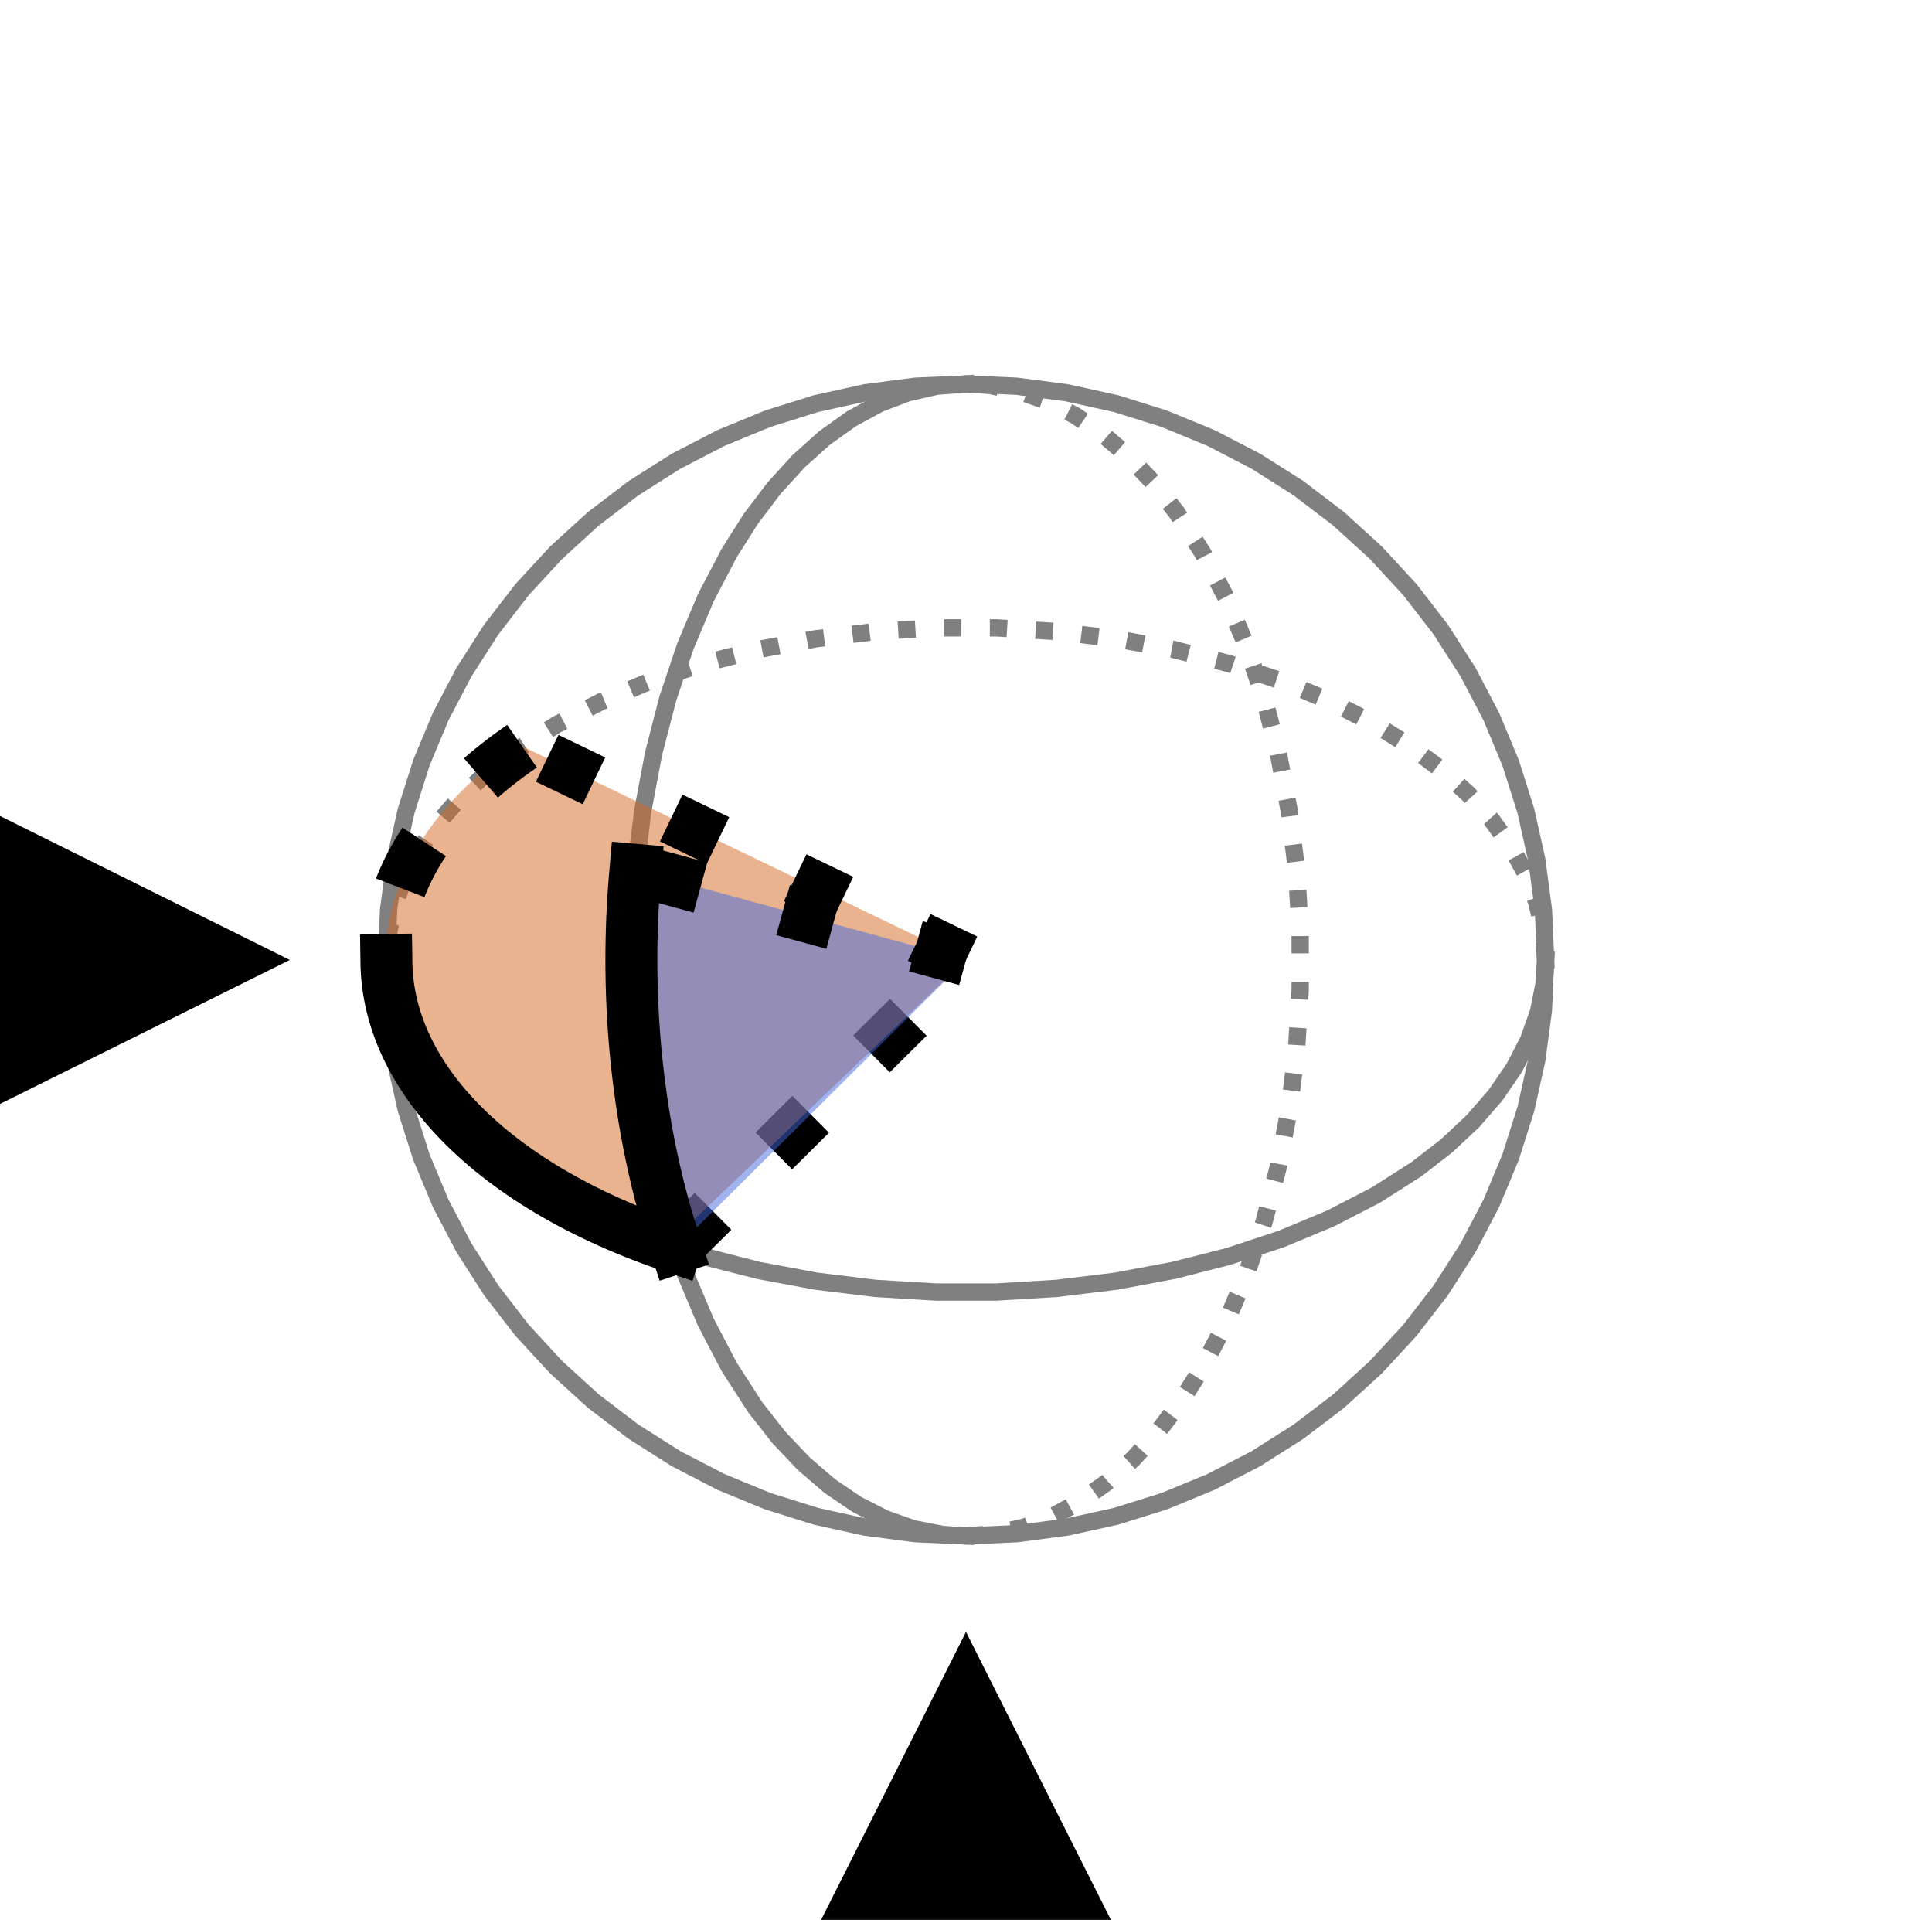
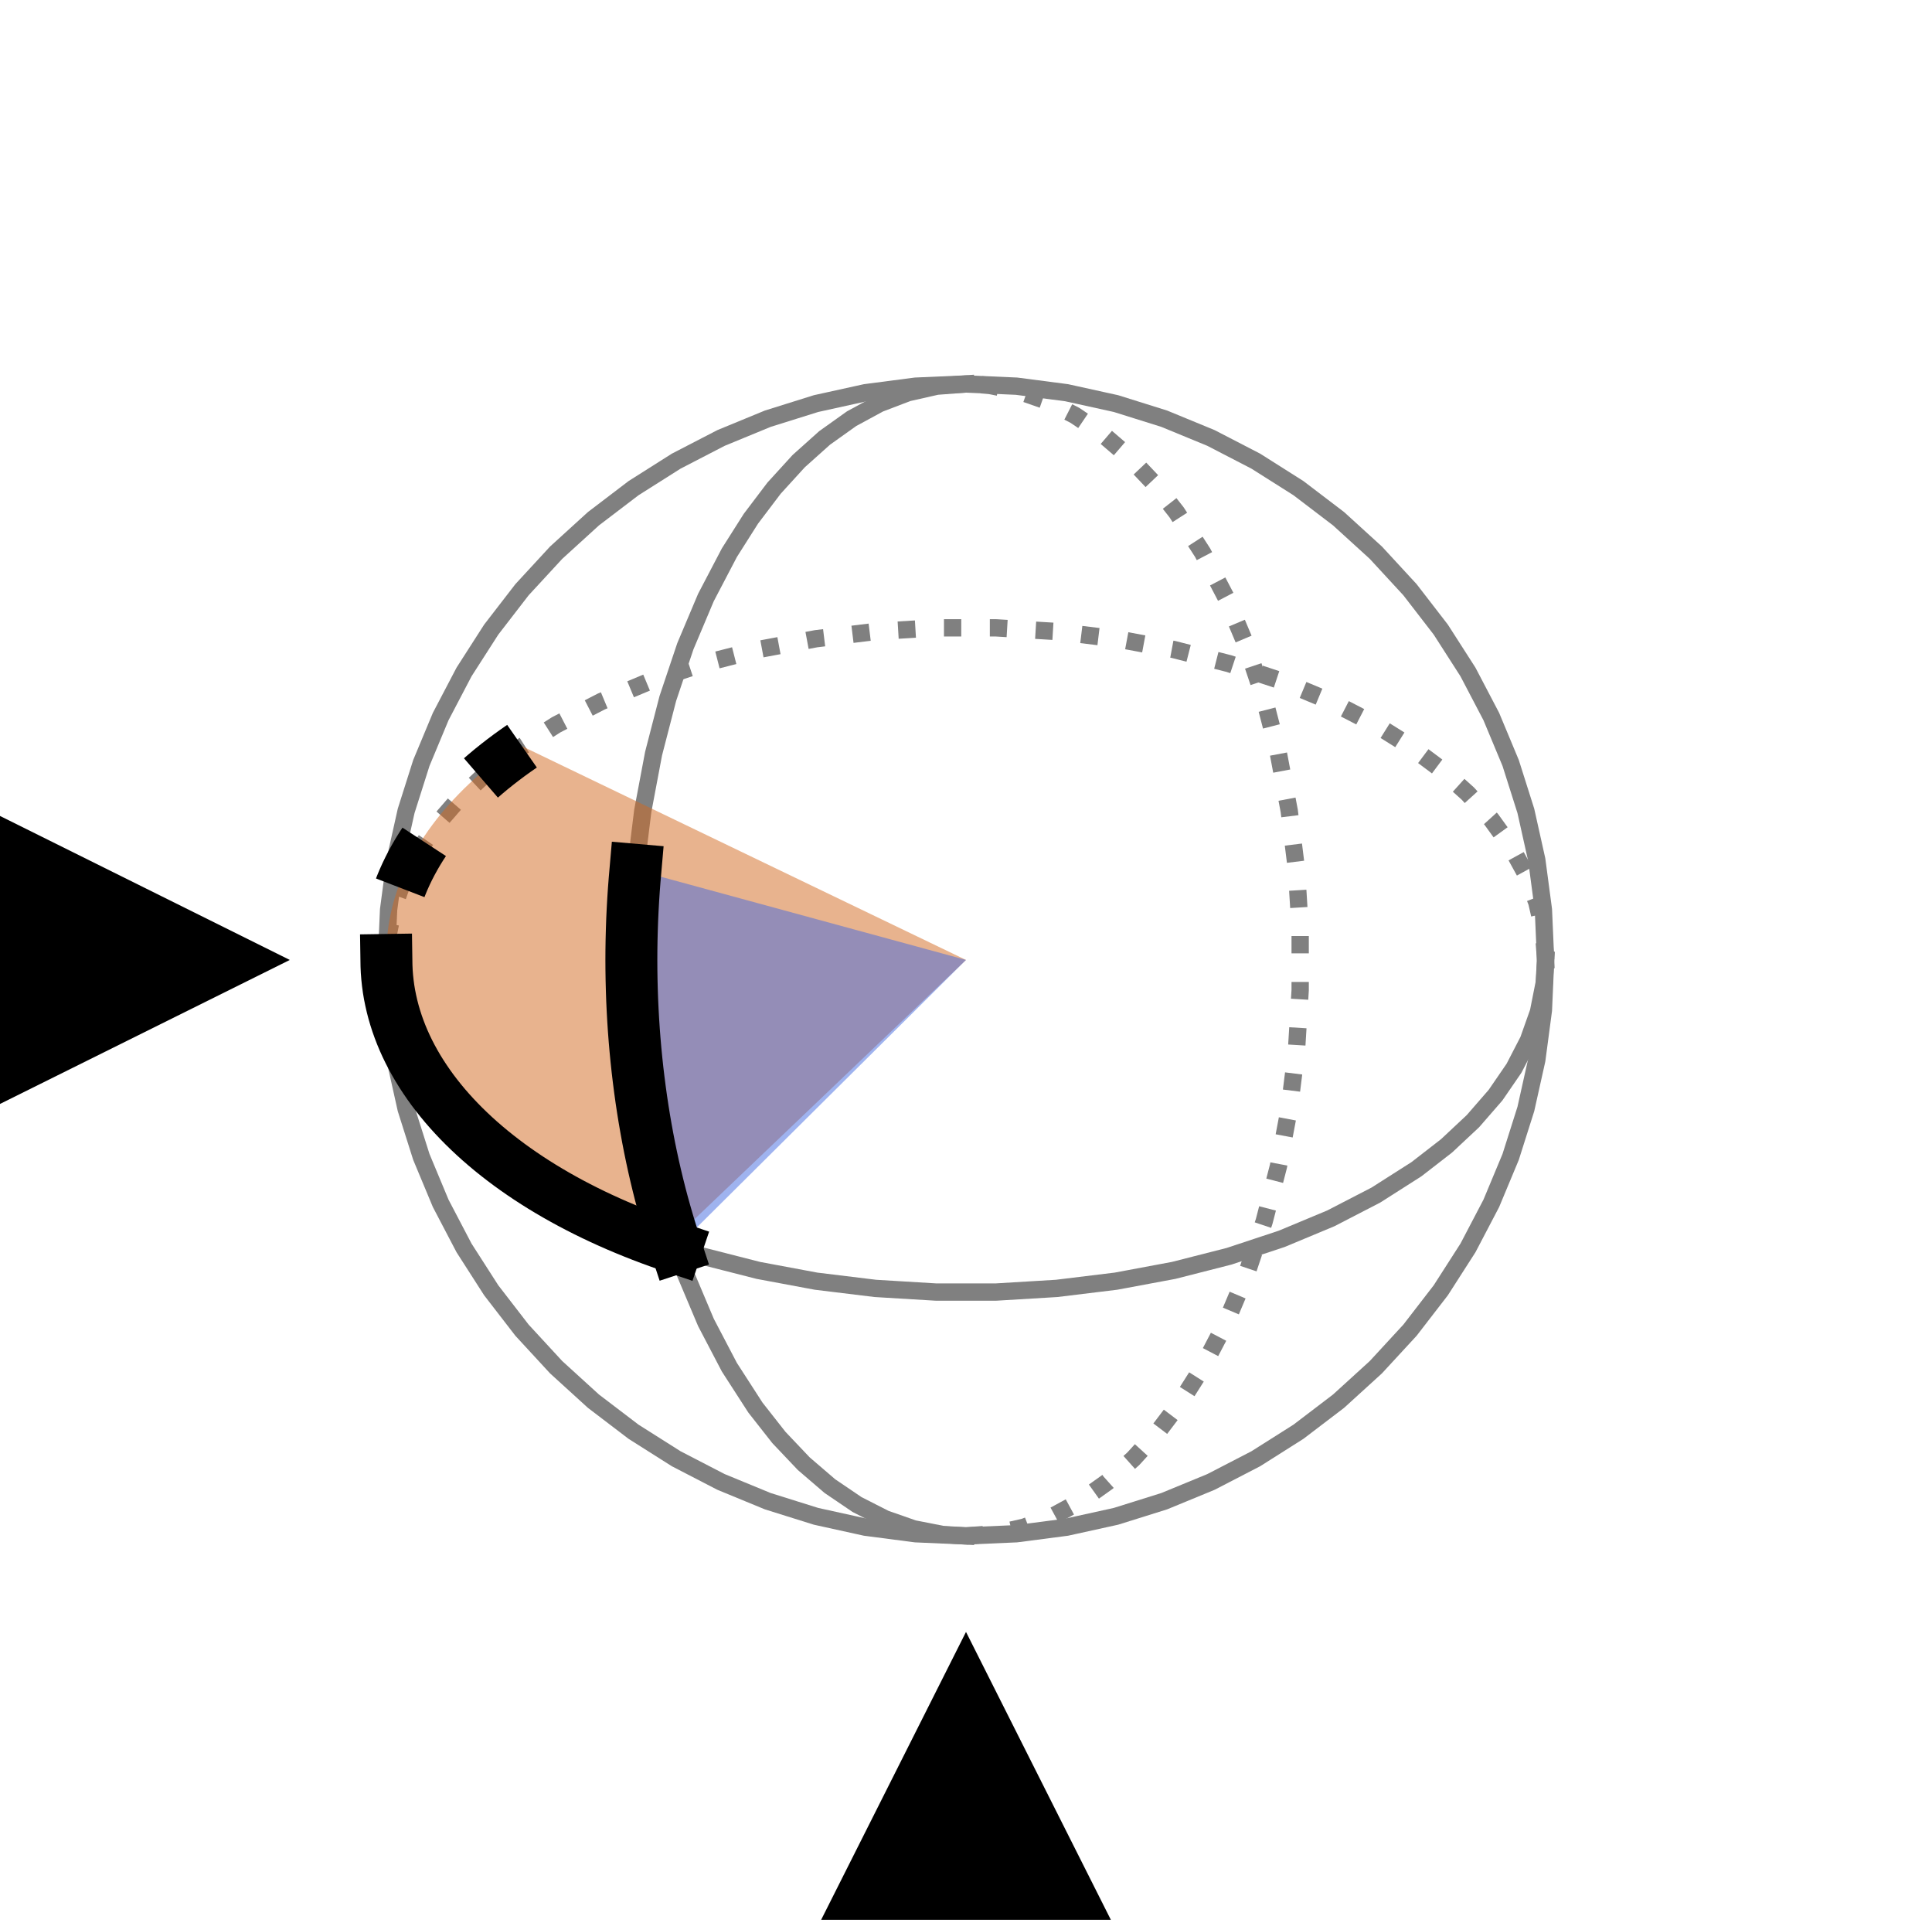
<svg xmlns="http://www.w3.org/2000/svg" xmlns:xlink="http://www.w3.org/1999/xlink" height="110.88pt" version="1.1" viewBox="0 0 111.6 110.88" width="111.6pt">
  <defs>
    <style type="text/css">
            *{stroke-linecap:butt;stroke-linejoin:round;}
        </style>
  </defs>
  <g id="figure_1">
    <g id="patch_1">
      <path d="M 0 110.88 L 111.6 110.88 L 111.6 0 L 0 0 z" style="fill:none;" />
    </g>
    <g id="axes_1">
      <g id="line2d_1">
-         <path clip-path="url(#p2a7192dafe)" d="M 89.28 55.44 L 89.153 53.766 L 88.771 52.105 L 88.139 50.469 L 87.261 48.872 L 86.143 47.324 L 84.795 45.838 L 83.225 44.424 L 81.447 43.095 L 79.474 41.86 L 76.87 40.515 L 74.035 39.333 L 71 38.328 L 67.798 37.511 L 64.465 36.889 L 61.037 36.471 L 57.552 36.261 L 54.048 36.261 L 50.563 36.471 L 47.135 36.889 L 43.802 37.511 L 40.6 38.328 L 37.565 39.333 L 34.73 40.515 L 32.126 41.86 L 29.781 43.354 L 28.044 44.701 L 26.518 46.129 L 25.214 47.629 L 24.144 49.187 L 23.314 50.794 L 22.732 52.436 L 22.402 54.1 L 22.325 55.105 L 22.325 55.105 " style="fill:none;stroke:#808080;stroke-dasharray:1,1.65;stroke-dashoffset:0;" />
+         <path clip-path="url(#p535b1244d7)" d="M 89.28 55.44 L 89.153 53.766 L 88.771 52.105 L 88.139 50.469 L 87.261 48.872 L 86.143 47.324 L 84.795 45.838 L 83.225 44.424 L 81.447 43.095 L 79.474 41.86 L 76.87 40.515 L 74.035 39.333 L 71 38.328 L 67.798 37.511 L 64.465 36.889 L 61.037 36.471 L 57.552 36.261 L 54.048 36.261 L 50.563 36.471 L 47.135 36.889 L 43.802 37.511 L 40.6 38.328 L 37.565 39.333 L 34.73 40.515 L 32.126 41.86 L 29.781 43.354 L 28.044 44.701 L 26.518 46.129 L 25.214 47.629 L 24.144 49.187 L 23.314 50.794 L 22.732 52.436 L 22.402 54.1 L 22.325 55.105 L 22.325 55.105 " style="fill:none;stroke:#808080;stroke-dasharray:1,1.65;stroke-dashoffset:0;" />
      </g>
      <g id="line2d_2">
-         <path clip-path="url(#p2a7192dafe)" d="M 22.32 55.44 L 22.447 57.114 L 22.829 58.775 L 23.461 60.411 L 24.339 62.008 L 25.457 63.556 L 26.805 65.042 L 28.375 66.456 L 30.153 67.785 L 32.126 69.02 L 34.73 70.365 L 37.565 71.547 L 40.6 72.552 L 43.802 73.369 L 47.135 73.991 L 50.563 74.409 L 54.048 74.619 L 57.552 74.619 L 61.037 74.409 L 64.465 73.991 L 67.798 73.369 L 71 72.552 L 74.035 71.547 L 76.87 70.365 L 79.474 69.02 L 81.819 67.526 L 83.556 66.179 L 85.082 64.751 L 86.386 63.251 L 87.456 61.693 L 88.286 60.086 L 88.868 58.444 L 89.198 56.78 L 89.28 55.44 L 89.28 55.44 " style="fill:none;stroke:#808080;stroke-linecap:square;" />
+         <path clip-path="url(#p535b1244d7)" d="M 22.32 55.44 L 22.447 57.114 L 22.829 58.775 L 23.461 60.411 L 24.339 62.008 L 25.457 63.556 L 26.805 65.042 L 28.375 66.456 L 30.153 67.785 L 32.126 69.02 L 34.73 70.365 L 37.565 71.547 L 40.6 72.552 L 43.802 73.369 L 47.135 73.991 L 50.563 74.409 L 54.048 74.619 L 57.552 74.619 L 61.037 74.409 L 64.465 73.991 L 67.798 73.369 L 71 72.552 L 74.035 71.547 L 76.87 70.365 L 79.474 69.02 L 81.819 67.526 L 83.556 66.179 L 85.082 64.751 L 86.386 63.251 L 87.456 61.693 L 88.286 60.086 L 88.868 58.444 L 89.198 56.78 L 89.28 55.44 L 89.28 55.44 " style="fill:none;stroke:#808080;stroke-linecap:square;" />
      </g>
      <g id="line2d_3">
-         <path clip-path="url(#p2a7192dafe)" d="M 55.8 88.704 L 57.485 88.577 L 59.157 88.199 L 60.803 87.571 L 62.411 86.698 L 63.969 85.587 L 65.465 84.247 L 66.887 82.688 L 68.225 80.922 L 69.468 78.961 L 70.822 76.374 L 72.011 73.557 L 73.023 70.542 L 73.846 67.361 L 74.471 64.049 L 74.892 60.644 L 75.103 57.181 L 75.103 53.699 L 74.892 50.236 L 74.471 46.831 L 73.846 43.519 L 73.023 40.338 L 72.011 37.323 L 70.822 34.506 L 69.468 31.919 L 67.965 29.589 L 66.609 27.863 L 65.171 26.347 L 63.662 25.052 L 62.093 23.988 L 60.476 23.164 L 58.824 22.586 L 57.148 22.257 L 56.137 22.181 L 56.137 22.181 " style="fill:none;stroke:#808080;stroke-dasharray:1,1.65;stroke-dashoffset:0;" />
+         <path clip-path="url(#p535b1244d7)" d="M 55.8 88.704 L 57.485 88.577 L 59.157 88.199 L 60.803 87.571 L 62.411 86.698 L 63.969 85.587 L 65.465 84.247 L 66.887 82.688 L 68.225 80.922 L 69.468 78.961 L 70.822 76.374 L 72.011 73.557 L 73.023 70.542 L 73.846 67.361 L 74.471 64.049 L 74.892 60.644 L 75.103 57.181 L 75.103 53.699 L 74.892 50.236 L 74.471 46.831 L 73.846 43.519 L 73.023 40.338 L 72.011 37.323 L 70.822 34.506 L 69.468 31.919 L 67.965 29.589 L 66.609 27.863 L 65.171 26.347 L 63.662 25.052 L 62.093 23.988 L 60.476 23.164 L 58.824 22.586 L 57.148 22.257 L 56.137 22.181 L 56.137 22.181 " style="fill:none;stroke:#808080;stroke-dasharray:1,1.65;stroke-dashoffset:0;" />
      </g>
      <g id="line2d_4">
-         <path clip-path="url(#p2a7192dafe)" d="M 55.8 22.176 L 54.115 22.303 L 52.443 22.681 L 50.797 23.309 L 49.189 24.182 L 47.631 25.293 L 46.135 26.633 L 44.713 28.192 L 43.375 29.958 L 42.132 31.919 L 40.778 34.506 L 39.589 37.323 L 38.577 40.338 L 37.754 43.519 L 37.129 46.831 L 36.708 50.236 L 36.497 53.699 L 36.497 57.181 L 36.708 60.644 L 37.129 64.049 L 37.754 67.361 L 38.577 70.542 L 39.589 73.557 L 40.778 76.374 L 42.132 78.961 L 43.635 81.291 L 44.991 83.017 L 46.429 84.533 L 47.938 85.828 L 49.507 86.892 L 51.124 87.716 L 52.776 88.294 L 54.452 88.623 L 55.8 88.704 L 55.8 88.704 " style="fill:none;stroke:#808080;stroke-linecap:square;" />
+         <path clip-path="url(#p535b1244d7)" d="M 55.8 22.176 L 54.115 22.303 L 52.443 22.681 L 50.797 23.309 L 49.189 24.182 L 47.631 25.293 L 46.135 26.633 L 44.713 28.192 L 43.375 29.958 L 42.132 31.919 L 40.778 34.506 L 39.589 37.323 L 38.577 40.338 L 37.754 43.519 L 37.129 46.831 L 36.708 50.236 L 36.497 53.699 L 36.497 57.181 L 36.708 60.644 L 37.129 64.049 L 37.754 67.361 L 38.577 70.542 L 39.589 73.557 L 40.778 76.374 L 42.132 78.961 L 43.635 81.291 L 44.991 83.017 L 46.429 84.533 L 47.938 85.828 L 49.507 86.892 L 51.124 87.716 L 52.776 88.294 L 54.452 88.623 L 55.8 88.704 L 55.8 88.704 " style="fill:none;stroke:#808080;stroke-linecap:square;" />
      </g>
      <g id="line2d_5">
-         <path clip-path="url(#p2a7192dafe)" d="M 89.28 55.44 L 89.153 52.541 L 88.771 49.664 L 88.139 46.831 L 87.261 44.063 L 86.143 41.382 L 84.795 38.808 L 83.225 36.361 L 81.447 34.058 L 79.474 31.919 L 77.321 29.958 L 75.003 28.192 L 72.54 26.633 L 69.949 25.293 L 67.251 24.182 L 64.465 23.309 L 61.614 22.681 L 58.718 22.303 L 55.8 22.176 L 52.882 22.303 L 49.986 22.681 L 47.135 23.309 L 44.349 24.182 L 41.651 25.293 L 39.06 26.633 L 36.597 28.192 L 34.279 29.958 L 32.126 31.919 L 30.153 34.058 L 28.375 36.361 L 26.805 38.808 L 25.457 41.382 L 24.339 44.063 L 23.461 46.831 L 22.829 49.664 L 22.447 52.541 L 22.32 55.44 L 22.447 58.339 L 22.829 61.216 L 23.461 64.049 L 24.339 66.817 L 25.457 69.498 L 26.805 72.072 L 28.375 74.519 L 30.153 76.822 L 32.126 78.961 L 34.279 80.922 L 36.597 82.688 L 39.06 84.247 L 41.651 85.587 L 44.349 86.698 L 47.135 87.571 L 49.986 88.199 L 52.882 88.577 L 55.8 88.704 L 58.718 88.577 L 61.614 88.199 L 64.465 87.571 L 67.251 86.698 L 69.949 85.587 L 72.54 84.247 L 75.003 82.688 L 77.321 80.922 L 79.474 78.961 L 81.447 76.822 L 83.225 74.519 L 84.795 72.072 L 86.143 69.498 L 87.261 66.817 L 88.139 64.049 L 88.771 61.216 L 89.153 58.339 L 89.28 55.44 L 89.28 55.44 " style="fill:none;stroke:#808080;stroke-linecap:square;" />
+         <path clip-path="url(#p535b1244d7)" d="M 89.28 55.44 L 89.153 52.541 L 88.771 49.664 L 88.139 46.831 L 87.261 44.063 L 86.143 41.382 L 84.795 38.808 L 83.225 36.361 L 81.447 34.058 L 79.474 31.919 L 77.321 29.958 L 75.003 28.192 L 72.54 26.633 L 69.949 25.293 L 67.251 24.182 L 64.465 23.309 L 61.614 22.681 L 58.718 22.303 L 55.8 22.176 L 52.882 22.303 L 49.986 22.681 L 47.135 23.309 L 44.349 24.182 L 41.651 25.293 L 39.06 26.633 L 36.597 28.192 L 34.279 29.958 L 32.126 31.919 L 30.153 34.058 L 28.375 36.361 L 26.805 38.808 L 25.457 41.382 L 24.339 44.063 L 23.461 46.831 L 22.829 49.664 L 22.447 52.541 L 22.32 55.44 L 22.447 58.339 L 22.829 61.216 L 23.461 64.049 L 24.339 66.817 L 25.457 69.498 L 26.805 72.072 L 28.375 74.519 L 30.153 76.822 L 32.126 78.961 L 34.279 80.922 L 36.597 82.688 L 39.06 84.247 L 41.651 85.587 L 44.349 86.698 L 47.135 87.571 L 49.986 88.199 L 52.882 88.577 L 55.8 88.704 L 58.718 88.577 L 61.614 88.199 L 64.465 87.571 L 67.251 86.698 L 69.949 85.587 L 72.54 84.247 L 75.003 82.688 L 77.321 80.922 L 79.474 78.961 L 81.447 76.822 L 83.225 74.519 L 84.795 72.072 L 86.143 69.498 L 87.261 66.817 L 88.139 64.049 L 88.771 61.216 L 89.153 58.339 L 89.28 55.44 L 89.28 55.44 " style="fill:none;stroke:#808080;stroke-linecap:square;" />
+       </g>
+       <g id="PolyCollection_1">
+         <path clip-path="url(#p535b1244d7)" d="M 22.32 55.105 L 22.32 55.44 L 22.325 55.775 L 22.34 56.11 L 22.366 56.445 L 22.402 56.78 L 22.447 57.114 L 22.503 57.447 L 22.57 57.78 L 22.646 58.113 L 22.732 58.444 L 22.829 58.775 L 22.935 59.104 L 23.052 59.433 L 23.178 59.76 L 23.314 60.086 L 23.461 60.411 L 23.617 60.734 L 23.783 61.055 L 23.959 61.375 L 24.144 61.693 L 24.339 62.008 L 24.544 62.322 L 24.758 62.634 L 24.981 62.944 L 25.214 63.251 L 25.457 63.556 L 25.708 63.859 L 25.969 64.159 L 26.239 64.456 L 26.518 64.751 L 26.805 65.042 L 27.102 65.331 L 27.407 65.617 L 27.721 65.9 L 28.044 66.179 L 28.375 66.456 L 28.714 66.728 L 29.062 66.998 L 29.417 67.264 L 29.781 67.526 L 30.153 67.785 L 30.532 68.04 L 30.92 68.291 L 31.314 68.538 L 31.717 68.781 L 32.126 69.02 L 32.543 69.255 L 32.967 69.486 L 33.398 69.712 L 33.835 69.934 L 34.279 70.152 L 34.73 70.365 L 35.188 70.574 L 35.651 70.778 L 36.121 70.977 L 36.597 71.172 L 37.078 71.362 L 37.565 71.547 L 38.058 71.727 L 38.557 71.902 L 55.8 55.44 L 55.8 55.44 L 55.8 55.44 L 38.557 47.14 L 38.058 46.9 L 37.565 46.663 L 37.078 46.429 L 36.597 46.197 L 36.121 45.968 L 35.651 45.742 L 35.188 45.519 L 34.73 45.299 L 34.279 45.082 L 33.835 44.868 L 33.398 44.657 L 32.967 44.45 L 32.543 44.246 L 32.126 44.045 L 31.717 43.848 L 31.314 43.654 L 30.92 43.464 L 30.532 43.278 L 30.153 43.095 L 29.781 43.095 L 29.417 43.354 L 29.062 43.616 L 28.714 43.882 L 28.375 44.152 L 28.044 44.424 L 27.721 44.701 L 27.407 44.98 L 27.102 45.263 L 26.805 45.549 L 26.518 45.838 L 26.239 46.129 L 25.969 46.424 L 25.708 46.721 L 25.457 47.021 L 25.214 47.324 L 24.981 47.629 L 24.758 47.936 L 24.544 48.246 L 24.339 48.558 L 24.144 48.872 L 23.959 49.187 L 23.783 49.505 L 23.617 49.825 L 23.461 50.146 L 23.314 50.469 L 23.178 50.794 L 23.052 51.12 L 22.935 51.447 L 22.829 51.776 L 22.732 52.105 L 22.646 52.436 L 22.57 52.767 L 22.503 53.1 L 22.447 53.433 L 22.402 53.766 L 22.366 54.1 L 22.34 54.435 L 22.325 54.77 L 22.32 55.105 z" style="fill:#d2691e;fill-opacity:0.5;" />
+       </g>
+       <g id="PolyCollection_2">
+         <path clip-path="url(#p535b1244d7)" d="M 39.06 72.072 L 39.06 72.072 L 38.894 71.567 L 38.733 71.057 L 38.577 70.542 L 38.427 70.022 L 38.281 69.498 L 38.141 68.97 L 38.007 68.437 L 37.878 67.901 L 37.754 67.361 L 37.636 66.817 L 37.523 66.27 L 37.416 65.719 L 37.315 65.165 L 37.219 64.609 L 37.129 64.049 L 37.044 63.487 L 36.966 62.923 L 36.893 62.356 L 36.825 61.787 L 36.764 61.216 L 36.708 60.644 L 36.658 60.069 L 36.614 59.494 L 36.576 58.917 L 36.544 58.339 L 36.517 57.76 L 36.497 57.181 L 36.482 56.601 L 36.473 56.021 L 36.47 55.44 L 36.473 54.859 L 36.482 54.279 L 36.497 53.699 L 36.517 53.12 L 36.544 52.541 L 36.576 51.963 L 36.614 51.386 L 36.658 50.811 L 36.708 50.236 L 55.8 55.44 L 55.8 55.44 L 55.8 55.44 L 36.708 74.409 L 36.658 74.458 L 36.614 74.502 L 36.576 74.54 L 36.544 74.572 L 36.517 74.598 L 36.497 74.619 L 36.482 74.633 L 36.473 74.642 L 36.47 74.645 L 36.473 74.642 L 36.482 74.633 L 36.497 74.619 L 36.517 74.598 L 36.544 74.572 L 36.576 74.54 L 36.614 74.502 L 36.658 74.458 L 36.708 74.409 L 36.764 74.353 L 36.825 74.292 L 36.893 74.225 L 36.966 74.153 L 37.044 74.075 L 37.129 73.991 L 37.219 73.901 L 37.315 73.806 L 37.416 73.705 L 37.523 73.599 L 37.636 73.487 L 37.754 73.369 L 37.878 73.247 L 38.007 73.118 L 38.141 72.985 L 38.281 72.846 L 38.427 72.701 L 38.577 72.552 L 38.733 72.397 L 38.894 72.237 L 39.06 72.072 z" style="fill:#4169e1;fill-opacity:0.5;" />
      </g>
      <g id="line2d_6">
-         <path clip-path="url(#p2a7192dafe)" d="M 39.06 72.072 L 55.8 55.44 " style="fill:none;stroke:#000000;stroke-dasharray:3,4.95;stroke-dashoffset:0;stroke-width:3;" />
-       </g>
-       <g id="PolyCollection_1">
-         <path clip-path="url(#p2a7192dafe)" d="M 22.32 55.105 L 22.32 55.44 L 22.325 55.775 L 22.34 56.11 L 22.366 56.445 L 22.402 56.78 L 22.447 57.114 L 22.503 57.447 L 22.57 57.78 L 22.646 58.113 L 22.732 58.444 L 22.829 58.775 L 22.935 59.104 L 23.052 59.433 L 23.178 59.76 L 23.314 60.086 L 23.461 60.411 L 23.617 60.734 L 23.783 61.055 L 23.959 61.375 L 24.144 61.693 L 24.339 62.008 L 24.544 62.322 L 24.758 62.634 L 24.981 62.944 L 25.214 63.251 L 25.457 63.556 L 25.708 63.859 L 25.969 64.159 L 26.239 64.456 L 26.518 64.751 L 26.805 65.042 L 27.102 65.331 L 27.407 65.617 L 27.721 65.9 L 28.044 66.179 L 28.375 66.456 L 28.714 66.728 L 29.062 66.998 L 29.417 67.264 L 29.781 67.526 L 30.153 67.785 L 30.532 68.04 L 30.92 68.291 L 31.314 68.538 L 31.717 68.781 L 32.126 69.02 L 32.543 69.255 L 32.967 69.486 L 33.398 69.712 L 33.835 69.934 L 34.279 70.152 L 34.73 70.365 L 35.188 70.574 L 35.651 70.778 L 36.121 70.977 L 36.597 71.172 L 37.078 71.362 L 37.565 71.547 L 38.058 71.727 L 38.557 71.902 L 55.8 55.44 L 55.8 55.44 L 55.8 55.44 L 38.557 47.14 L 38.058 46.9 L 37.565 46.663 L 37.078 46.429 L 36.597 46.197 L 36.121 45.968 L 35.651 45.742 L 35.188 45.519 L 34.73 45.299 L 34.279 45.082 L 33.835 44.868 L 33.398 44.657 L 32.967 44.45 L 32.543 44.246 L 32.126 44.045 L 31.717 43.848 L 31.314 43.654 L 30.92 43.464 L 30.532 43.278 L 30.153 43.095 L 29.781 43.095 L 29.417 43.354 L 29.062 43.616 L 28.714 43.882 L 28.375 44.152 L 28.044 44.424 L 27.721 44.701 L 27.407 44.98 L 27.102 45.263 L 26.805 45.549 L 26.518 45.838 L 26.239 46.129 L 25.969 46.424 L 25.708 46.721 L 25.457 47.021 L 25.214 47.324 L 24.981 47.629 L 24.758 47.936 L 24.544 48.246 L 24.339 48.558 L 24.144 48.872 L 23.959 49.187 L 23.783 49.505 L 23.617 49.825 L 23.461 50.146 L 23.314 50.469 L 23.178 50.794 L 23.052 51.12 L 22.935 51.447 L 22.829 51.776 L 22.732 52.105 L 22.646 52.436 L 22.57 52.767 L 22.503 53.1 L 22.447 53.433 L 22.402 53.766 L 22.366 54.1 L 22.34 54.435 L 22.325 54.77 L 22.32 55.105 z" style="fill:#d2691e;fill-opacity:0.5;" />
-       </g>
-       <g id="PolyCollection_2">
-         <path clip-path="url(#p2a7192dafe)" d="M 39.06 72.072 L 39.06 72.072 L 38.894 71.567 L 38.733 71.057 L 38.577 70.542 L 38.427 70.022 L 38.281 69.498 L 38.141 68.97 L 38.007 68.437 L 37.878 67.901 L 37.754 67.361 L 37.636 66.817 L 37.523 66.27 L 37.416 65.719 L 37.315 65.165 L 37.219 64.609 L 37.129 64.049 L 37.044 63.487 L 36.966 62.923 L 36.893 62.356 L 36.825 61.787 L 36.764 61.216 L 36.708 60.644 L 36.658 60.069 L 36.614 59.494 L 36.576 58.917 L 36.544 58.339 L 36.517 57.76 L 36.497 57.181 L 36.482 56.601 L 36.473 56.021 L 36.47 55.44 L 36.473 54.859 L 36.482 54.279 L 36.497 53.699 L 36.517 53.12 L 36.544 52.541 L 36.576 51.963 L 36.614 51.386 L 36.658 50.811 L 36.708 50.236 L 55.8 55.44 L 55.8 55.44 L 55.8 55.44 L 36.708 74.409 L 36.658 74.458 L 36.614 74.502 L 36.576 74.54 L 36.544 74.572 L 36.517 74.598 L 36.497 74.619 L 36.482 74.633 L 36.473 74.642 L 36.47 74.645 L 36.473 74.642 L 36.482 74.633 L 36.497 74.619 L 36.517 74.598 L 36.544 74.572 L 36.576 74.54 L 36.614 74.502 L 36.658 74.458 L 36.708 74.409 L 36.764 74.353 L 36.825 74.292 L 36.893 74.225 L 36.966 74.153 L 37.044 74.075 L 37.129 73.991 L 37.219 73.901 L 37.315 73.806 L 37.416 73.705 L 37.523 73.599 L 37.636 73.487 L 37.754 73.369 L 37.878 73.247 L 38.007 73.118 L 38.141 72.985 L 38.281 72.846 L 38.427 72.701 L 38.577 72.552 L 38.733 72.397 L 38.894 72.237 L 39.06 72.072 z" style="fill:#4169e1;fill-opacity:0.5;" />
+         <path clip-path="url(#p535b1244d7)" d="M 39.06 72.072 L 38.894 71.567 L 38.733 71.057 L 38.577 70.542 L 38.427 70.022 L 38.281 69.498 L 38.141 68.97 L 38.007 68.437 L 37.878 67.901 L 37.754 67.361 L 37.636 66.817 L 37.523 66.27 L 37.416 65.719 L 37.315 65.165 L 37.219 64.609 L 37.129 64.049 L 37.044 63.487 L 36.966 62.923 L 36.893 62.356 L 36.825 61.787 L 36.764 61.216 L 36.708 60.644 L 36.658 60.069 L 36.614 59.494 L 36.576 58.917 L 36.544 58.339 L 36.517 57.76 L 36.497 57.181 L 36.482 56.601 L 36.473 56.021 L 36.47 55.44 L 36.473 54.859 L 36.482 54.279 L 36.497 53.699 L 36.517 53.12 L 36.544 52.541 L 36.576 51.963 L 36.614 51.386 L 36.658 50.811 L 36.708 50.236 " style="fill:none;stroke:#000000;stroke-linecap:square;stroke-width:3;" />
      </g>
      <g id="line2d_7">
-         <path clip-path="url(#p2a7192dafe)" d="M 39.06 72.072 L 38.894 71.567 L 38.733 71.057 L 38.577 70.542 L 38.427 70.022 L 38.281 69.498 L 38.141 68.97 L 38.007 68.437 L 37.878 67.901 L 37.754 67.361 L 37.636 66.817 L 37.523 66.27 L 37.416 65.719 L 37.315 65.165 L 37.219 64.609 L 37.129 64.049 L 37.044 63.487 L 36.966 62.923 L 36.893 62.356 L 36.825 61.787 L 36.764 61.216 L 36.708 60.644 L 36.658 60.069 L 36.614 59.494 L 36.576 58.917 L 36.544 58.339 L 36.517 57.76 L 36.497 57.181 L 36.482 56.601 L 36.473 56.021 L 36.47 55.44 L 36.473 54.859 L 36.482 54.279 L 36.497 53.699 L 36.517 53.12 L 36.544 52.541 L 36.576 51.963 L 36.614 51.386 L 36.658 50.811 L 36.708 50.236 " style="fill:none;stroke:#000000;stroke-linecap:square;stroke-width:3;" />
+         <path clip-path="url(#p535b1244d7)" d="M 22.32 55.44 L 22.325 55.775 L 22.34 56.11 L 22.366 56.445 L 22.402 56.78 L 22.447 57.114 L 22.503 57.447 L 22.57 57.78 L 22.646 58.113 L 22.732 58.444 L 22.829 58.775 L 22.935 59.104 L 23.052 59.433 L 23.178 59.76 L 23.314 60.086 L 23.461 60.411 L 23.617 60.734 L 23.783 61.055 L 23.959 61.375 L 24.144 61.693 L 24.339 62.008 L 24.544 62.322 L 24.758 62.634 L 24.981 62.944 L 25.214 63.251 L 25.457 63.556 L 25.708 63.859 L 25.969 64.159 L 26.239 64.456 L 26.518 64.751 L 26.805 65.042 L 27.102 65.331 L 27.407 65.617 L 27.721 65.9 L 28.044 66.179 L 28.375 66.456 L 28.714 66.728 L 29.062 66.998 L 29.417 67.264 L 29.781 67.526 L 30.153 67.785 L 30.532 68.04 L 30.92 68.291 L 31.314 68.538 L 31.717 68.781 L 32.126 69.02 L 32.543 69.255 L 32.967 69.486 L 33.398 69.712 L 33.835 69.934 L 34.279 70.152 L 34.73 70.365 L 35.188 70.574 L 35.651 70.778 L 36.121 70.977 L 36.597 71.172 L 37.078 71.362 L 37.565 71.547 L 38.058 71.727 L 38.557 71.902 L 39.06 72.072 " style="fill:none;stroke:#000000;stroke-linecap:square;stroke-width:3;" />
      </g>
      <g id="line2d_8">
-         <path clip-path="url(#p2a7192dafe)" d="M 55.8 55.44 L 36.708 50.236 " style="fill:none;stroke:#000000;stroke-dasharray:3,4.95;stroke-dashoffset:0;stroke-width:3;" />
-       </g>
-       <g id="line2d_9">
-         <path clip-path="url(#p2a7192dafe)" d="M 22.32 55.44 L 22.325 55.775 L 22.34 56.11 L 22.366 56.445 L 22.402 56.78 L 22.447 57.114 L 22.503 57.447 L 22.57 57.78 L 22.646 58.113 L 22.732 58.444 L 22.829 58.775 L 22.935 59.104 L 23.052 59.433 L 23.178 59.76 L 23.314 60.086 L 23.461 60.411 L 23.617 60.734 L 23.783 61.055 L 23.959 61.375 L 24.144 61.693 L 24.339 62.008 L 24.544 62.322 L 24.758 62.634 L 24.981 62.944 L 25.214 63.251 L 25.457 63.556 L 25.708 63.859 L 25.969 64.159 L 26.239 64.456 L 26.518 64.751 L 26.805 65.042 L 27.102 65.331 L 27.407 65.617 L 27.721 65.9 L 28.044 66.179 L 28.375 66.456 L 28.714 66.728 L 29.062 66.998 L 29.417 67.264 L 29.781 67.526 L 30.153 67.785 L 30.532 68.04 L 30.92 68.291 L 31.314 68.538 L 31.717 68.781 L 32.126 69.02 L 32.543 69.255 L 32.967 69.486 L 33.398 69.712 L 33.835 69.934 L 34.279 70.152 L 34.73 70.365 L 35.188 70.574 L 35.651 70.778 L 36.121 70.977 L 36.597 71.172 L 37.078 71.362 L 37.565 71.547 L 38.058 71.727 L 38.557 71.902 L 39.06 72.072 " style="fill:none;stroke:#000000;stroke-linecap:square;stroke-width:3;" />
-       </g>
-       <g id="line2d_10">
-         <path clip-path="url(#p2a7192dafe)" d="M 30.153 43.095 L 29.781 43.354 L 29.417 43.616 L 29.062 43.882 L 28.714 44.152 L 28.375 44.424 L 28.044 44.701 L 27.721 44.98 L 27.407 45.263 L 27.102 45.549 L 26.805 45.838 L 26.518 46.129 L 26.239 46.424 L 25.969 46.721 L 25.708 47.021 L 25.457 47.324 L 25.214 47.629 L 24.981 47.936 L 24.758 48.246 L 24.544 48.558 L 24.339 48.872 L 24.144 49.187 L 23.959 49.505 L 23.783 49.825 L 23.617 50.146 L 23.461 50.469 L 23.314 50.794 L 23.178 51.12 L 23.052 51.447 L 22.935 51.776 L 22.829 52.105 L 22.732 52.436 L 22.646 52.767 L 22.57 53.1 L 22.503 53.433 L 22.447 53.766 L 22.402 54.1 L 22.366 54.435 L 22.34 54.77 L 22.325 55.105 " style="fill:none;stroke:#000000;stroke-dasharray:3,4.95;stroke-dashoffset:0;stroke-width:3;" />
-       </g>
-       <g id="line2d_11">
-         <path clip-path="url(#p2a7192dafe)" d="M 55.8 55.44 L 30.153 43.095 " style="fill:none;stroke:#000000;stroke-dasharray:3,4.95;stroke-dashoffset:0;stroke-width:3;" />
+         <path clip-path="url(#p535b1244d7)" d="M 30.153 43.095 L 29.781 43.354 L 29.417 43.616 L 29.062 43.882 L 28.714 44.152 L 28.375 44.424 L 28.044 44.701 L 27.721 44.98 L 27.407 45.263 L 27.102 45.549 L 26.805 45.838 L 26.518 46.129 L 26.239 46.424 L 25.969 46.721 L 25.708 47.021 L 25.457 47.324 L 25.214 47.629 L 24.981 47.936 L 24.758 48.246 L 24.544 48.558 L 24.339 48.872 L 24.144 49.187 L 23.959 49.505 L 23.783 49.825 L 23.617 50.146 L 23.461 50.469 L 23.314 50.794 L 23.178 51.12 L 23.052 51.447 L 22.935 51.776 L 22.829 52.105 L 22.732 52.436 L 22.646 52.767 L 22.57 53.1 L 22.503 53.433 L 22.447 53.766 L 22.402 54.1 L 22.366 54.435 L 22.34 54.77 L 22.325 55.105 " style="fill:none;stroke:#000000;stroke-dasharray:3,4.95;stroke-dashoffset:0;stroke-width:3;" />
      </g>
      <g id="PolyCollection_3">
        <defs>
-           <path d="M 47.43 0 L 47.43 0 L 55.8 0 L 64.17 0 L 64.17 0 L 64.17 0 L 55.8 -16.632 L 47.43 0 z" id="m7473b4b197" />
+           <path d="M 47.43 0 L 47.43 0 L 55.8 0 L 64.17 0 L 64.17 0 L 64.17 0 L 55.8 -16.632 L 47.43 0 z" id="mc962e21d47" />
        </defs>
-         <g clip-path="url(#p2a7192dafe)">
-           <use x="0" xlink:href="#m7473b4b197" y="110.88" />
+         <g clip-path="url(#p535b1244d7)">
+           <use x="0" xlink:href="#mc962e21d47" y="110.88" />
        </g>
      </g>
      <g id="PolyCollection_4">
        <defs>
-           <path d="M 0 -63.756 L 0 -47.124 L 16.74 -55.44 L 16.74 -55.44 L 16.74 -55.44 L 0 -63.756 z" id="m4232c273e3" />
+           <path d="M 0 -63.756 L 0 -47.124 L 16.74 -55.44 L 16.74 -55.44 L 16.74 -55.44 L 0 -63.756 z" id="m235191eb5a" />
        </defs>
-         <g clip-path="url(#p2a7192dafe)">
-           <use x="0" xlink:href="#m4232c273e3" y="110.88" />
+         <g clip-path="url(#p535b1244d7)">
+           <use x="0" xlink:href="#m235191eb5a" y="110.88" />
        </g>
      </g>
    </g>
  </g>
  <defs>
-     <clipPath id="p2a7192dafe">
+     <clipPath id="p535b1244d7">
      <rect height="110.88" width="111.6" x="0" y="-0" />
    </clipPath>
  </defs>
</svg>
